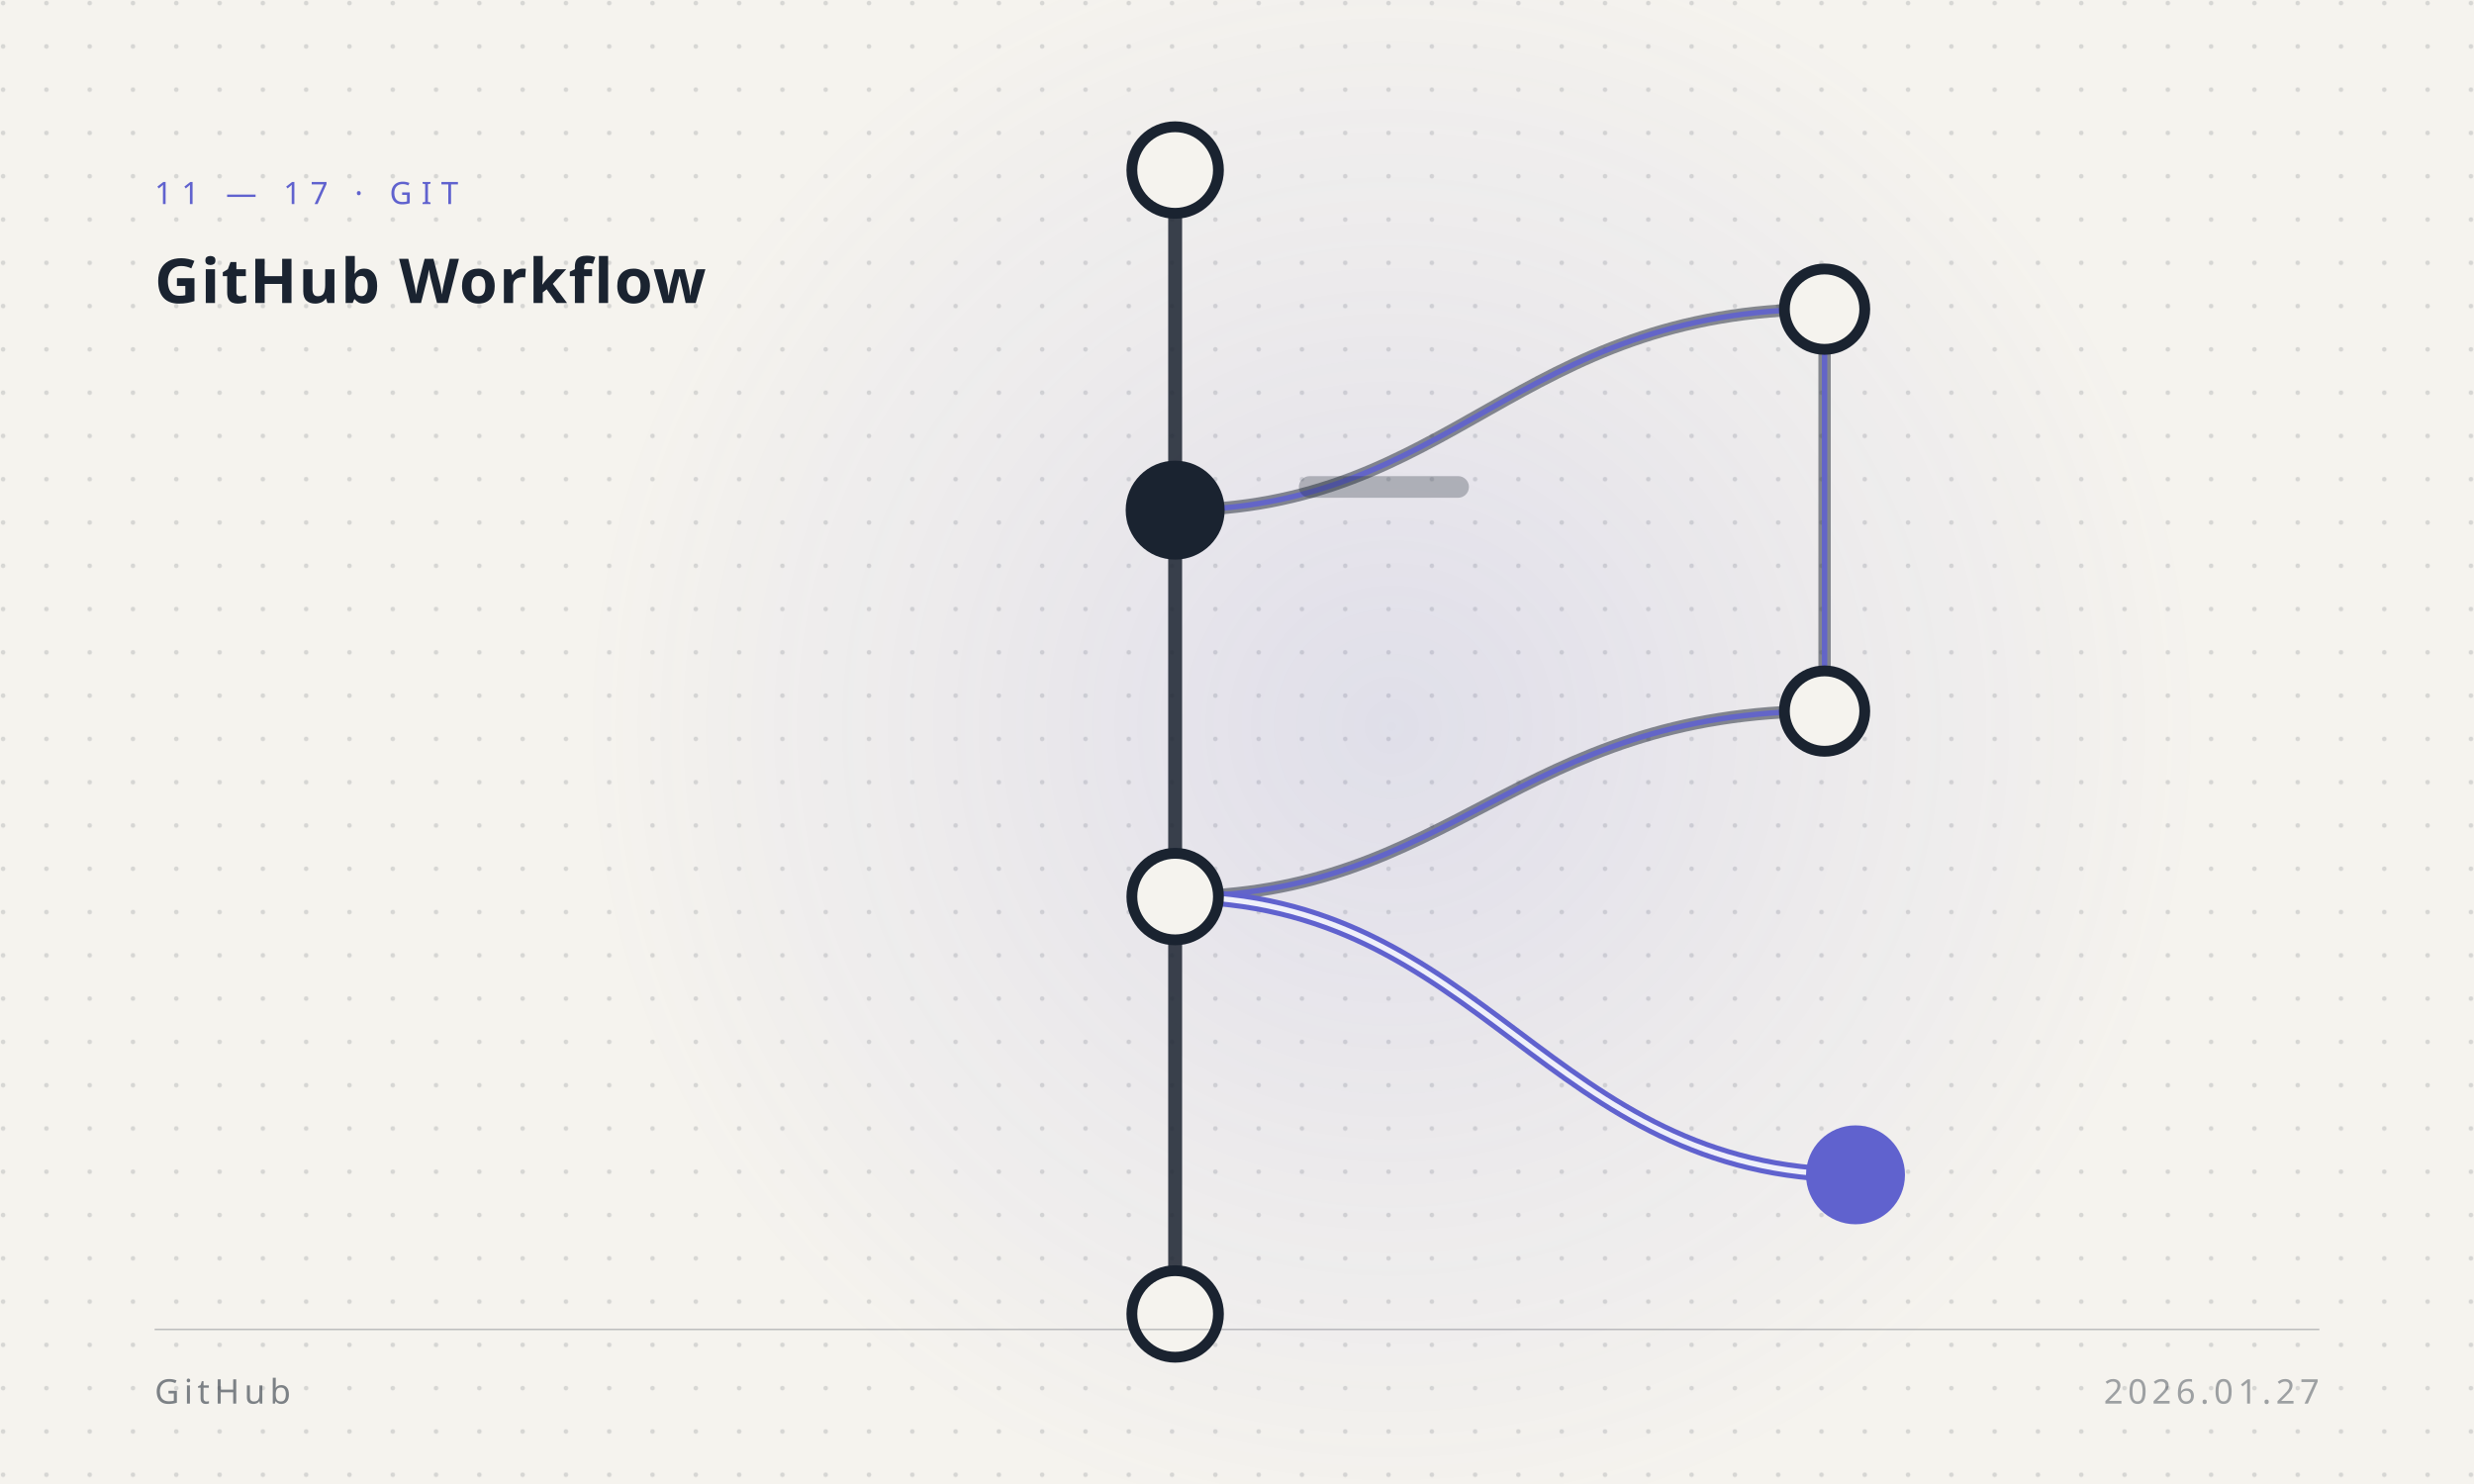
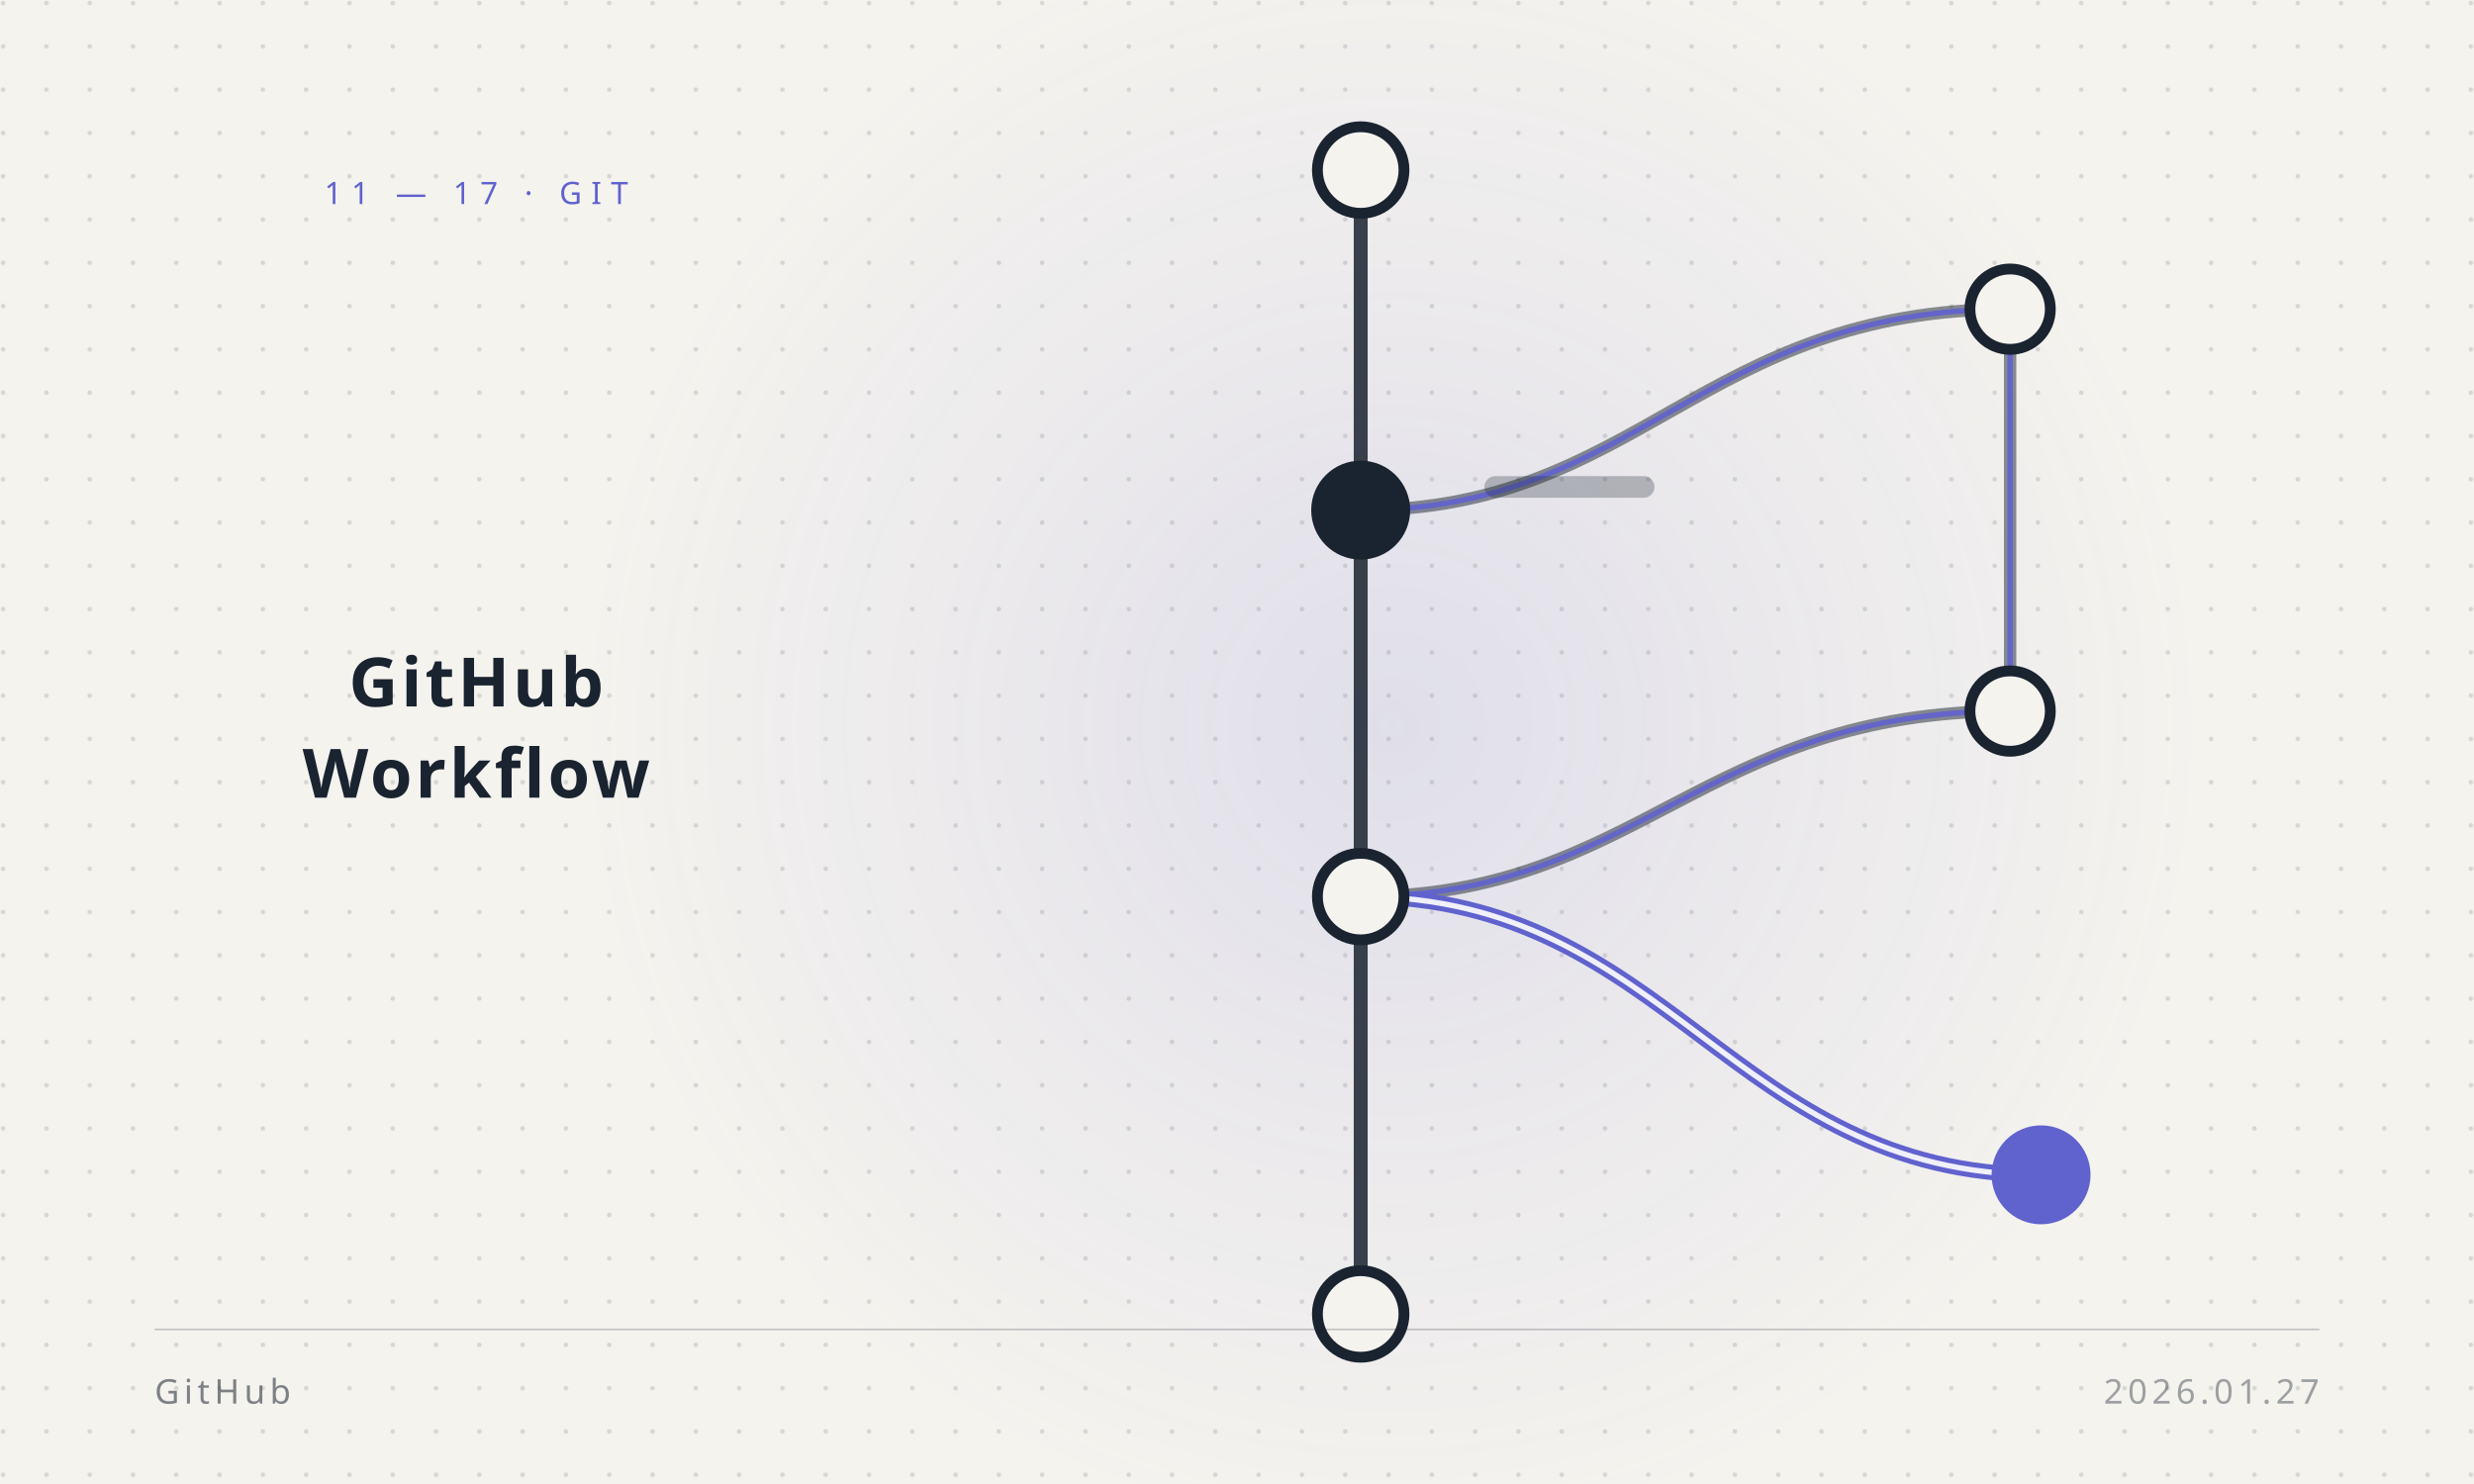
<svg xmlns="http://www.w3.org/2000/svg" width="1600" height="960" viewBox="0 0 1600 960" role="img" aria-label="GitHub Workflow 封面">
  <style>
    @media (prefers-reduced-motion: no-preference) {
      .flow { stroke-dasharray: 24 150; animation: flow 2.6s linear infinite; }
      .breathe { animation: breathe 3.2s ease-in-out infinite; }
      .breathe.d2 { animation-delay: 0.8s; }
      .breathe.d3 { animation-delay: 1.6s; }
    }
    @keyframes flow { from { stroke-dashoffset: 88; } to { stroke-dashoffset: 0; } }
    @keyframes breathe { 0%, 100% { opacity: 0.45; } 50% { opacity: 1; } }
  </style>
  <defs>
    <pattern id="dots" width="28" height="28" patternUnits="userSpaceOnUse">
      <circle cx="2" cy="2" r="1.5" fill="#1a2330" opacity="0.14" />
    </pattern>
    <radialGradient id="glow" cx="0.5" cy="0.5" r="0.5">
      <stop offset="0" stop-color="#6062ce" stop-opacity="0.14" />
      <stop offset="1" stop-color="#6062ce" stop-opacity="0" />
    </radialGradient>
  </defs>
  <rect width="1600" height="960" fill="#f5f3ee" />
  <rect width="1600" height="960" fill="url(#dots)" />
  <circle cx="900" cy="470" r="520" fill="url(#glow)" class="breathe" />
  <g>
    <g fill="none" stroke-linecap="round" stroke-linejoin="round">
-       <path d="M760 110 V850" stroke="#1a2330" stroke-width="9" stroke-opacity="0.85" />
-       <path d="M760 330 C 940 330 980 200 1180 200 V 460 C 980 460 940 580 760 580" fill="none" stroke="#1a2330" stroke-width="8" stroke-opacity="0.5" stroke-linecap="round" />
-       <path class="flow" d="M760 330 C 940 330 980 200 1180 200 V 460 C 980 460 940 580 760 580" fill="none" stroke="#6062ce" stroke-width="3.5" stroke-opacity="0.9" />
-       <path d="M760 580 C 960 580 1000 760 1200 760" fill="none" stroke="#6062ce" stroke-width="10" stroke-opacity="1" stroke-linecap="round" />
-       <path class="flow" d="M760 580 C 960 580 1000 760 1200 760" fill="none" stroke="#ffffff" stroke-width="3.5" stroke-opacity="0.9" />
+       <path d="M880 110 V850" stroke="#1a2330" stroke-width="9" stroke-opacity="0.85" />
+       <path d="M880 330 C 1060 330 1100 200 1300 200 V 460 C 1100 460 1060 580 880 580" fill="none" stroke="#1a2330" stroke-width="8" stroke-opacity="0.5" stroke-linecap="round" />
+       <path class="flow" d="M880 330 C 1060 330 1100 200 1300 200 V 460 C 1100 460 1060 580 880 580" fill="none" stroke="#6062ce" stroke-width="3.5" stroke-opacity="0.9" />
+       <path d="M880 580 C 1080 580 1120 760 1320 760" fill="none" stroke="#6062ce" stroke-width="10" stroke-opacity="1" stroke-linecap="round" />
+       <path class="flow" d="M880 580 C 1080 580 1120 760 1320 760" fill="none" stroke="#ffffff" stroke-width="3.5" stroke-opacity="0.9" />
    </g>
    <g>
-       <circle cx="760" cy="110" r="28" fill="#f5f3ee" stroke="#1a2330" stroke-width="7" />
-       <circle cx="760" cy="330" r="32" fill="#1a2330" stroke="none" stroke-width="7" />
-       <circle cx="760" cy="580" r="28" fill="#f5f3ee" stroke="#1a2330" stroke-width="7" />
-       <circle cx="760" cy="850" r="28" fill="#f5f3ee" stroke="#1a2330" stroke-width="7" />
+       <circle cx="880" cy="110" r="28" fill="#f5f3ee" stroke="#1a2330" stroke-width="7" />
+       <circle cx="880" cy="330" r="32" fill="#1a2330" stroke="none" stroke-width="7" />
+       <circle cx="880" cy="580" r="28" fill="#f5f3ee" stroke="#1a2330" stroke-width="7" />
+       <circle cx="880" cy="850" r="28" fill="#f5f3ee" stroke="#1a2330" stroke-width="7" />
    </g>
-     <circle cx="1180" cy="200" r="26" fill="#f5f3ee" stroke="#1a2330" stroke-width="7" />
-     <circle cx="1180" cy="460" r="26" fill="#f5f3ee" stroke="#1a2330" stroke-width="7" />
-     <circle cx="1200" cy="760" r="32" fill="#6062ce" stroke="none" stroke-width="7" />
-     <rect x="840" y="308" width="110" height="14" rx="7" fill="#1a2330" opacity="0.28" />
+     <circle cx="1300" cy="200" r="26" fill="#f5f3ee" stroke="#1a2330" stroke-width="7" />
+     <circle cx="1300" cy="460" r="26" fill="#f5f3ee" stroke="#1a2330" stroke-width="7" />
+     <circle cx="1320" cy="760" r="32" fill="#6062ce" stroke="none" stroke-width="7" />
+     <rect x="960" y="308" width="110" height="14" rx="7" fill="#1a2330" opacity="0.28" />
  </g>
-   <text x="100" y="132" font-family="'Segoe UI','Helvetica Neue',sans-serif" font-size="20" letter-spacing="6" fill="#6062ce">11 — 17 · GIT</text>
-   <text x="100" y="196" font-family="'PingFang SC','Microsoft YaHei','Noto Sans SC',sans-serif" font-size="40" font-weight="600" letter-spacing="1" fill="#1a2330">GitHub Workflow</text>
+   <text x="308" y="132" text-anchor="middle" font-family="'Segoe UI','Helvetica Neue',sans-serif" font-size="20" letter-spacing="6" fill="#6062ce">11 — 17 · GIT</text>
+   <text x="308" y="457" text-anchor="middle" font-family="'PingFang SC','Microsoft YaHei','Noto Sans SC',sans-serif" font-size="44" font-weight="600" letter-spacing="2" fill="#1a2330">GitHub</text>
+   <text x="308" y="516" text-anchor="middle" font-family="'PingFang SC','Microsoft YaHei','Noto Sans SC',sans-serif" font-size="44" font-weight="600" letter-spacing="2" fill="#1a2330">Workflow</text>
  <line x1="100" y1="860" x2="1500" y2="860" stroke="#1a2330" stroke-width="1" stroke-opacity="0.25" />
  <text x="100" y="908" font-family="'PingFang SC','Microsoft YaHei','Noto Sans SC',sans-serif" font-size="22" letter-spacing="3" fill="#1a2330" fill-opacity="0.55">GitHub</text>
  <text x="1500" y="908" text-anchor="end" font-family="'Segoe UI','Helvetica Neue',sans-serif" font-size="22" letter-spacing="3" fill="#1a2330" fill-opacity="0.4">2026.01.27</text>
</svg>
